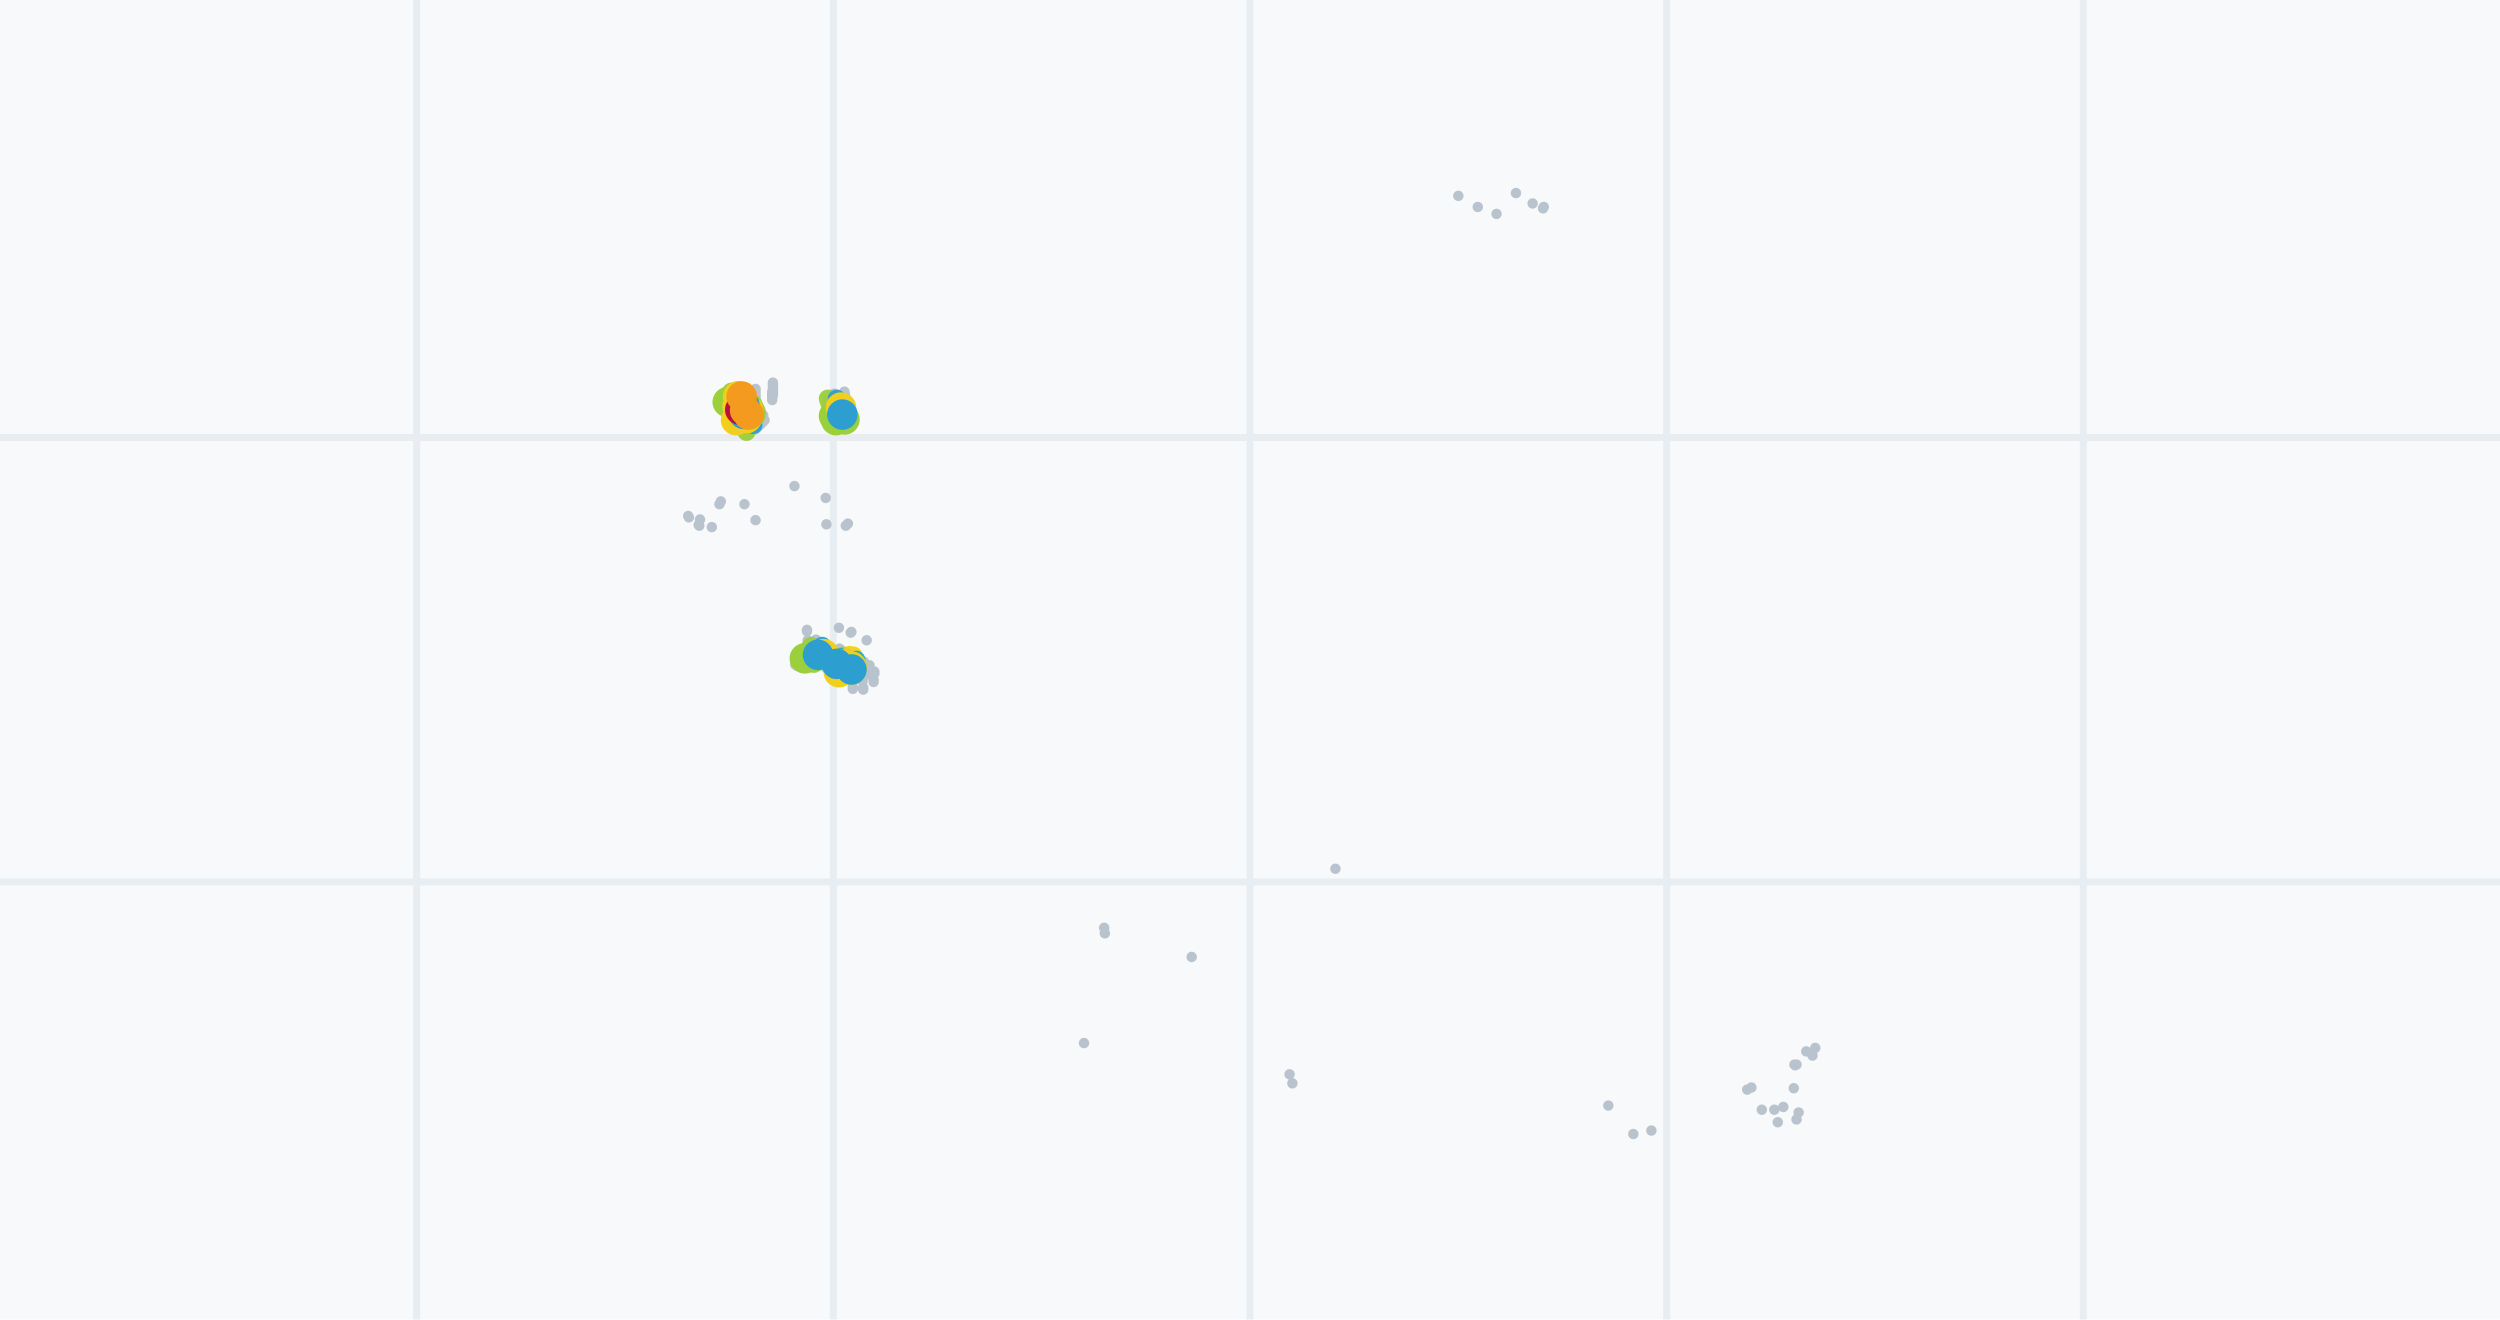
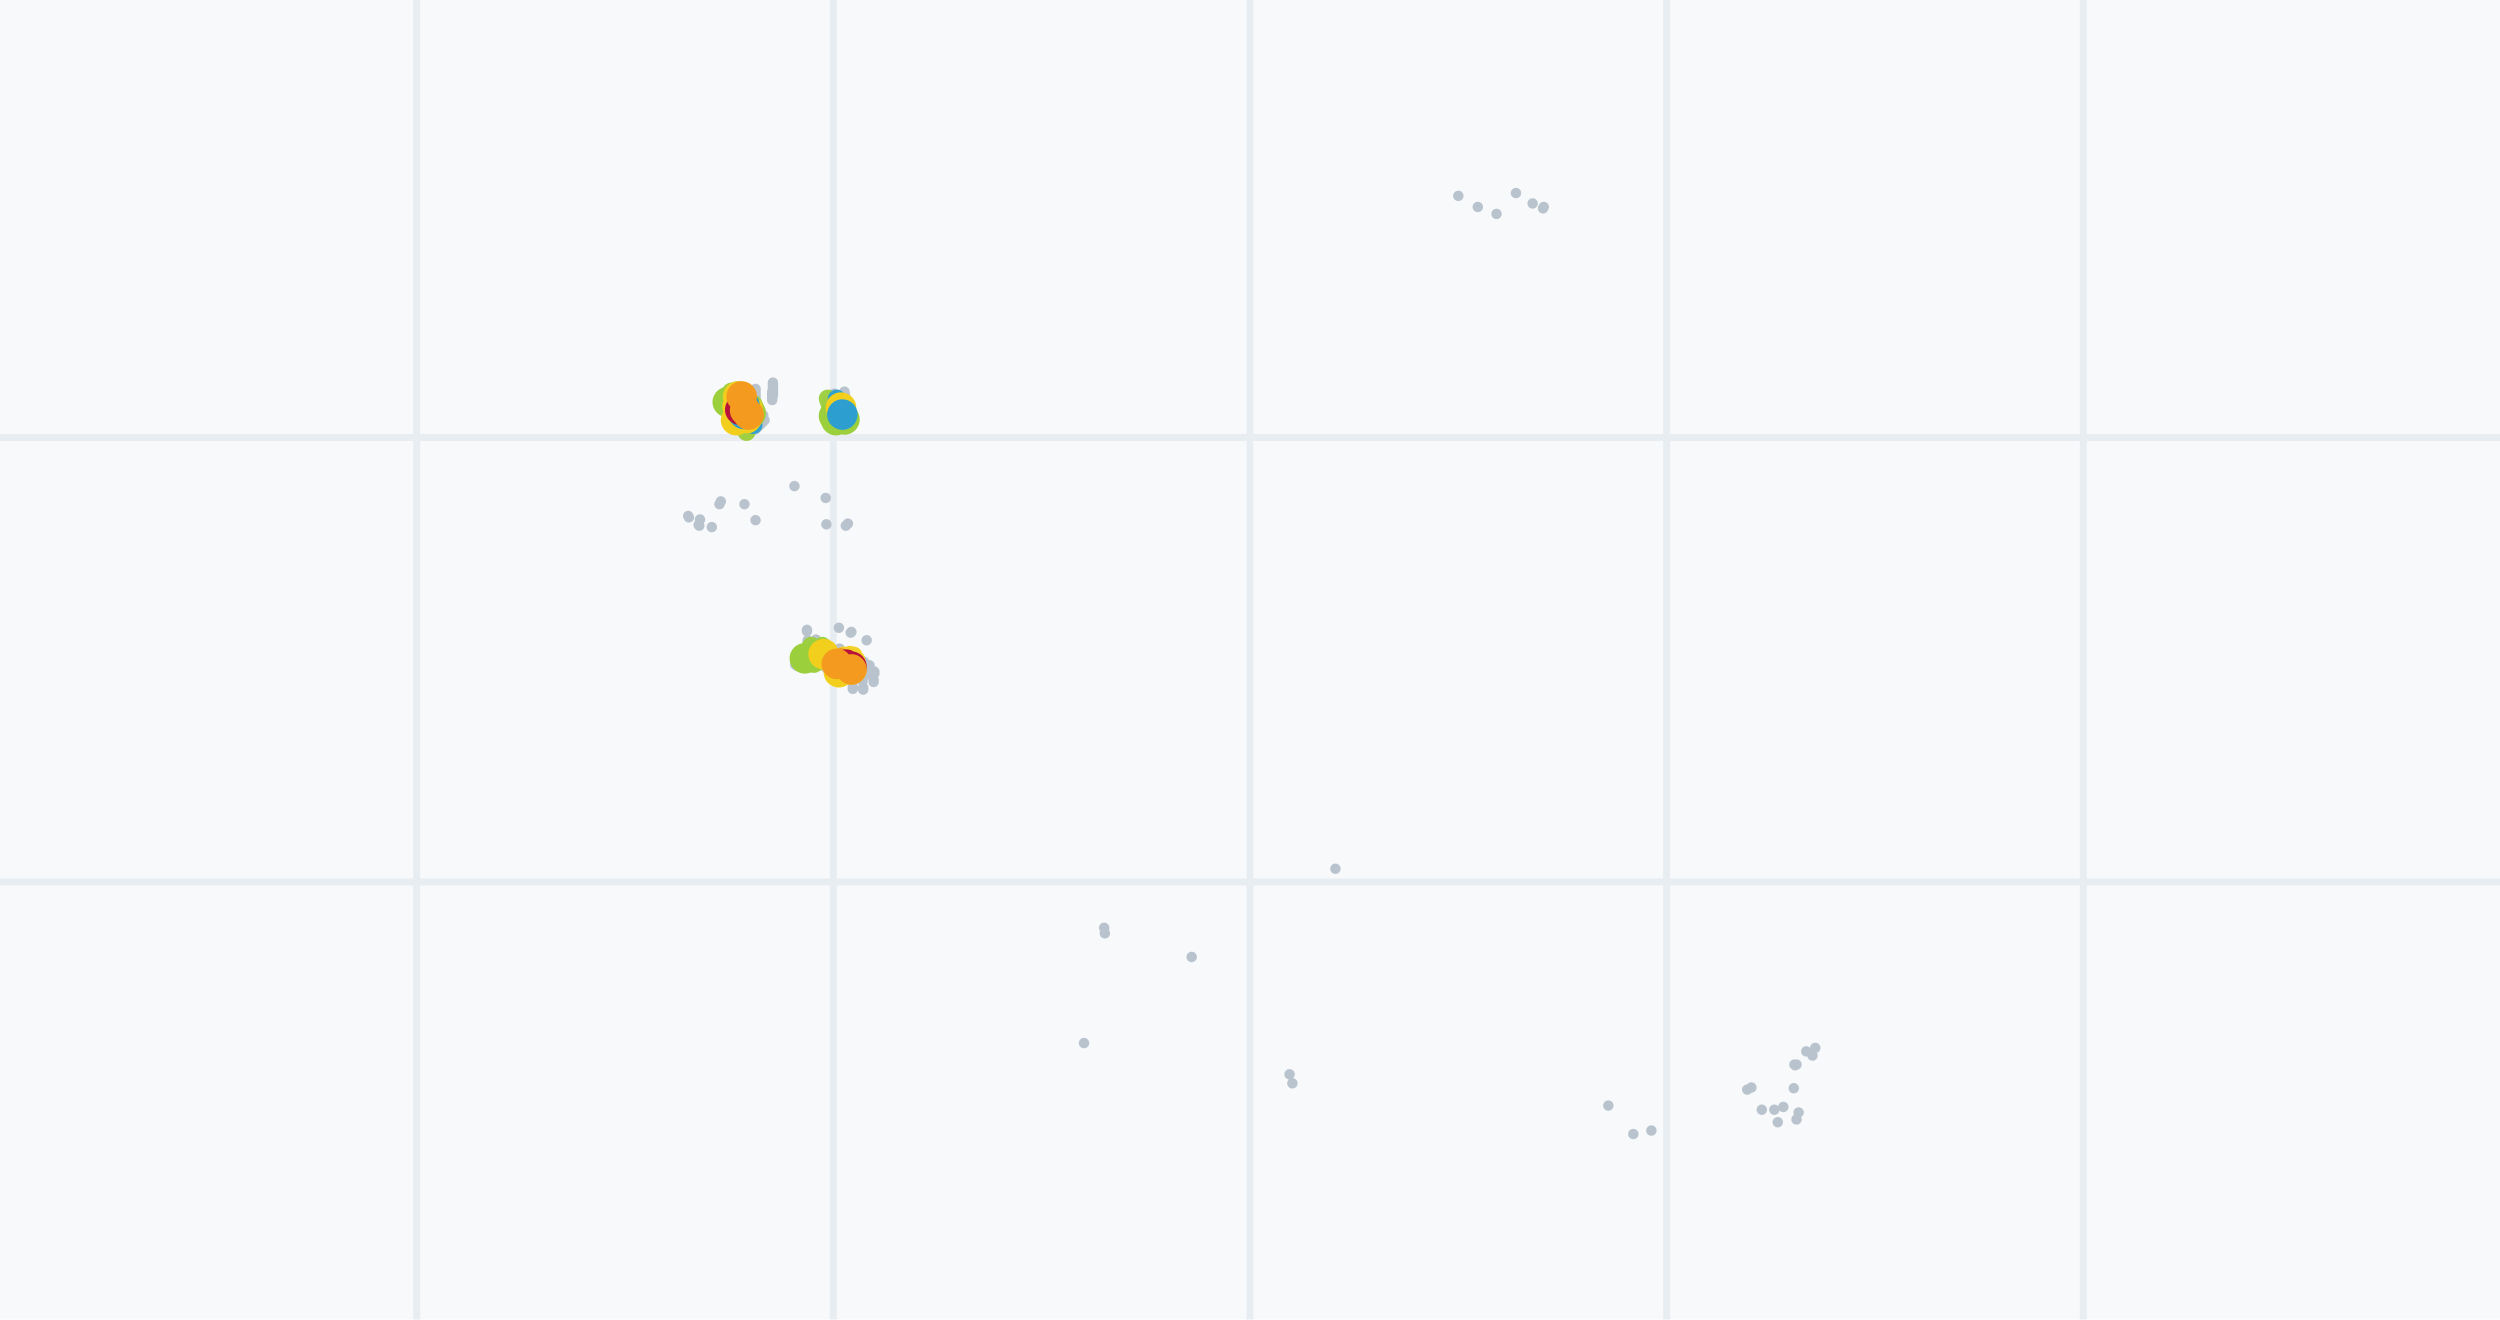
<svg xmlns="http://www.w3.org/2000/svg" viewBox="0 0 360 190" width="360" height="190" role="img" aria-label="drill plan">
  <rect width="360" height="190" fill="#f7f9fb" />
  <line x1="60" y1="0" x2="60" y2="190" stroke="#e8edf2" />
  <line x1="120" y1="0" x2="120" y2="190" stroke="#e8edf2" />
  <line x1="180" y1="0" x2="180" y2="190" stroke="#e8edf2" />
  <line x1="240" y1="0" x2="240" y2="190" stroke="#e8edf2" />
  <line x1="300" y1="0" x2="300" y2="190" stroke="#e8edf2" />
  <line x1="0" y1="63" x2="360" y2="63" stroke="#e8edf2" />
  <line x1="0" y1="127" x2="360" y2="127" stroke="#e8edf2" />
  <path d="M111.2 56.4L111.2 57.6M106.3 57.1L105.5 56.1M120.1 59.9L119.2 57.5M120.7 60.3L119.7 59.5M122.4 60.4L121.7 58.4M121.0 59.1L120.1 56.7M121.2 58.7L120.9 57.8M111.3 55.8L111.3 56.5M111.3 55.8L111.3 56.9M111.3 55.9L111.3 55.1M104.8 58.3L104.2 57.6M105.4 58.8L104.6 57.8M108.5 58.8L107.3 57.4M106.2 59.5L105.1 58.2M107.8 56.7L107.3 56.1M108.8 56.0L108.8 57.3M104.8 57.8L106.1 58.7M100.7 75.7L100.7 75.7M100.6 75.6L100.6 75.6M99.2 74.5L99.2 74.5M99.1 74.3L99.1 74.3M121.1 95.2L121.1 95.2M114.4 70.0L114.4 70.0M118.9 71.7L118.9 71.7M119.0 75.5L119.0 75.5M121.8 75.7L121.8 75.7M122.1 75.4L122.1 75.4M114.5 95.7L114.5 95.7M114.8 95.9L114.8 95.9M159.0 133.6L159.0 133.6M159.1 134.4L159.1 134.4M171.6 137.8L171.6 137.8M192.3 125.1L192.3 125.1M253.7 159.8L253.7 159.8M255.5 159.8L255.5 159.8M256.8 159.4L256.8 159.4M102.5 75.9L102.5 75.9M100.8 74.8L100.8 74.8M256.0 161.6L256.0 161.6M258.7 161.2L258.7 161.2M259.0 160.2L259.0 160.2M258.3 156.7L258.3 156.7M210.0 28.2L210.0 28.2M212.8 29.8L212.8 29.8M215.5 30.8L215.5 30.8M218.3 27.8L218.3 27.8M220.7 29.3L220.7 29.3M222.2 30.0L222.2 30.0M222.3 29.8L222.3 29.8M231.6 159.2L231.6 159.2M120.8 90.4L120.8 90.4M122.6 91.0L122.6 91.0M122.5 91.1L122.5 91.1M124.8 92.2L124.8 92.2M103.6 72.6L103.6 72.6M103.8 72.2L103.8 72.2M107.2 72.6L107.2 72.6M108.8 74.9L108.8 74.9M186.1 156.0L186.1 156.0M185.7 154.7L185.7 154.7M251.6 156.9L251.6 156.9M251.6 156.9L251.6 156.9M252.2 156.6L252.2 156.6M258.4 153.3L258.4 153.3M258.5 153.4L258.5 153.4M258.7 153.3L258.7 153.3M261.0 152.0L261.0 152.0M156.1 150.2L156.1 150.2M260.1 151.4L260.1 151.4M261.4 150.9L261.4 150.9M235.2 163.3L235.2 163.3M237.8 162.8L237.8 162.8M124.3 99.0L124.3 99.3M124.2 97.8L124.2 97.9M124.2 97.8L124.2 98.1M124.3 96.5L124.3 96.9M124.4 95.3L124.4 95.6M125.8 97.9L125.8 98.2M125.9 96.7L125.9 97.0M122.8 96.5L122.8 96.8M122.8 95.2L122.7 95.5M122.8 98.9L122.8 99.2M122.8 97.8L122.7 98.1M122.8 97.8L122.8 97.5M121.1 97.4L121.1 97.8M121.1 96.7L121.1 97.0M121.2 94.1L121.1 94.4M121.1 95.1L121.1 95.4M121.1 95.2L121.1 94.9M119.5 96.5L119.5 96.8M119.5 95.3L119.5 95.6M119.6 94.1L119.6 94.4M117.8 95.2L117.8 95.5M117.8 94.3L117.7 94.6M117.5 92.1L117.4 92.4M116.2 95.4L116.1 95.7M116.3 94.1L116.3 94.4M116.3 92.2L116.3 92.4M116.2 90.7L116.2 90.9M122.0 96.2L122.0 96.1M117.3 93.8L116.8 94.9M119.7 95.2L120.4 93.8M118.2 93.7L117.6 95.0M119.7 95.2L120.1 94.4M119.6 94.2L119.2 95.5M120.2 94.9L120.9 93.4M122.7 96.8L123.7 95.4M119.6 94.2L119.0 96.2M120.2 94.9L120.1 95.1M122.7 96.8L123.0 96.5M118.6 94.2L118.3 94.8M123.6 96.8L124.1 95.7M120.2 94.9L120.0 95.4M119.1 94.9L119.7 93.6M123.6 96.9L123.9 96.3M118.6 94.2L117.8 95.8M118.6 94.2L118.5 94.3M119.1 94.9L119.4 94.2M124.4 97.4L124.8 96.7M118.7 95.5L119.2 94.5M124.4 97.4L125.2 95.8M118.7 95.5L119.1 94.0M124.4 97.4L124.8 96.8M118.7 95.5L118.9 95.1M119.7 60.0L119.6 59.3M119.7 60.0L119.1 57.7M119.7 60.0L119.5 59.1M121.5 59.5L121.1 57.6M121.8 59.7L121.6 58.2M121.3 59.9L120.8 57.3M121.1 61.1L120.6 58.3M121.9 58.2L121.6 56.4M121.1 61.1L119.9 58.7M121.1 61.1L119.9 59.0M107.2 59.8L108.3 58.5M107.1 60.3L109.0 59.2M107.2 59.8L109.1 58.7M107.7 59.2L107.3 58.8M107.7 59.2L109.2 60.2M106.7 59.9L107.8 58.3M106.9 60.7L108.1 58.9M109.0 59.4L107.6 60.8M109.9 59.8L108.2 61.5M109.9 59.8L108.9 60.8M110.1 60.5L108.8 61.8M106.9 60.7L109.4 59.5M106.6 59.0L108.1 59.2M106.2 59.5L106.5 59.2M106.6 59.0L107.4 57.7M106.6 61.9L108.5 59.2M106.6 59.0L109.2 59.4M106.9 60.7L106.9 58.2M106.9 60.7L106.9 58.7M106.9 60.7L106.9 58.2M107.8 59.7L107.8 57.5M107.8 59.7L107.8 57.5M107.8 59.7L107.8 59.3M107.8 59.7L107.8 58.7M107.8 59.7L107.8 57.3M108.1 59.5L108.1 57.6M106.0 60.5L106.0 58.1M106.0 60.4L106.0 58.1M108.0 62.3L108.0 60.9M106.0 60.5L106.0 59.3M108.0 62.3L108.0 60.8M108.0 62.3L108.0 61.4" stroke="#b9c3cd" stroke-width="1.5" fill="none" stroke-linecap="round" />
-   <path d="M106.3 57.1L105.9 58.3M120.5 59.6L119.9 57.9M120.1 59.9L119.2 57.4M121.6 60.4L120.8 58.1M120.4 60.5L119.5 58.2M107.1 59.6L105.7 58.0M106.6 58.0L105.3 56.4M108.1 59.5L106.9 58.1M105.9 57.9L105.0 56.9M121.2 95.9L121.5 94.4M121.2 95.9L121.4 95.1M121.8 95.7L122.0 95.2M122.6 96.4L123.0 95.6M122.6 96.0L122.8 95.4M120.5 95.6L120.8 95.0M117.7 94.4L117.2 95.6M120.5 95.6L120.8 95.0M115.9 94.8L116.8 93.0M107.2 59.8L108.5 58.2M107.5 60.2L107.5 62.2M104.8 57.9L105.6 56.5" stroke="#9bcf3c" stroke-width="2.6" fill="none" stroke-linecap="round" opacity=".95" />
-   <path d="M121.1 58.7L120.8 60.3M106.3 57.1L105.8 58.4M106.6 59.0L105.3 57.3M107.7 59.1L106.7 57.9M106.2 58.5L105.6 57.7M122.0 96.2L122.9 94.4M122.0 96.2L122.4 95.3M121.8 95.7L122.4 94.3M122.6 96.0L123.0 95.0M121.4 96.5L121.9 95.4M120.8 96.8L121.4 95.5M118.6 94.2L118.1 95.1M120.5 95.6L121.0 94.6M106.5 60.2L107.5 58.4M106.0 60.5L107.0 58.6M106.6 59.0L106.7 58.6M107.5 60.2L108.7 58.7" stroke="#f2cf1d" stroke-width="2.6" fill="none" stroke-linecap="round" opacity=".95" />
-   <path d="M121.3 59.7L120.5 57.4M107.1 59.6L108.5 61.2M107.2 58.4L105.7 56.7M122.6 96.4L123.3 95.0M117.8 94.3L118.4 93.0M120.5 95.6L121.0 94.6" stroke="#2c9fd0" stroke-width="2.6" fill="none" stroke-linecap="round" opacity=".95" />
-   <path d="M106.6 59.0L105.9 58.1M106.6 59.0L105.5 58.8" stroke="#b8123a" stroke-width="2.6" fill="none" stroke-linecap="round" opacity=".95" />
-   <path d="M107.3 59.1L105.9 57.4M107.8 59.7L105.8 57.7M106.8 57.1L107.6 58.8" stroke="#f39a1f" stroke-width="2.6" fill="none" stroke-linecap="round" opacity=".95" />
-   <path d="M104.1 57.1a2.2 2.2 0 1 0 4.4 0a2.2 2.2 0 1 0-4.4 0M118.3 59.6a2.2 2.2 0 1 0 4.4 0a2.2 2.2 0 1 0-4.4 0M117.9 59.9a2.2 2.2 0 1 0 4.4 0a2.2 2.2 0 1 0-4.4 0M119.4 60.4a2.2 2.2 0 1 0 4.4 0a2.2 2.2 0 1 0-4.4 0M118.2 60.5a2.2 2.2 0 1 0 4.4 0a2.2 2.2 0 1 0-4.4 0M104.9 59.6a2.2 2.2 0 1 0 4.4 0a2.2 2.2 0 1 0-4.4 0M104.4 58.0a2.2 2.2 0 1 0 4.4 0a2.2 2.2 0 1 0-4.4 0M105.9 59.5a2.2 2.2 0 1 0 4.4 0a2.2 2.2 0 1 0-4.4 0M103.7 57.9a2.2 2.2 0 1 0 4.4 0a2.2 2.2 0 1 0-4.4 0M119.0 95.9a2.2 2.2 0 1 0 4.4 0a2.2 2.2 0 1 0-4.4 0M119.0 95.9a2.2 2.2 0 1 0 4.4 0a2.2 2.2 0 1 0-4.4 0M119.6 95.7a2.2 2.2 0 1 0 4.4 0a2.2 2.2 0 1 0-4.4 0M120.4 96.4a2.2 2.2 0 1 0 4.4 0a2.2 2.2 0 1 0-4.4 0M120.4 96.0a2.2 2.2 0 1 0 4.4 0a2.2 2.2 0 1 0-4.4 0M118.3 95.6a2.2 2.2 0 1 0 4.4 0a2.2 2.2 0 1 0-4.4 0M115.5 94.4a2.2 2.2 0 1 0 4.4 0a2.2 2.2 0 1 0-4.4 0M118.3 95.6a2.2 2.2 0 1 0 4.4 0a2.2 2.2 0 1 0-4.4 0M113.7 94.8a2.2 2.2 0 1 0 4.4 0a2.2 2.2 0 1 0-4.4 0M105.0 59.8a2.2 2.2 0 1 0 4.4 0a2.2 2.2 0 1 0-4.4 0M105.3 60.2a2.2 2.2 0 1 0 4.4 0a2.2 2.2 0 1 0-4.4 0M102.6 57.9a2.2 2.2 0 1 0 4.4 0a2.2 2.2 0 1 0-4.4 0" fill="#9bcf3c" />
-   <path d="M118.9 58.7a2.2 2.2 0 1 0 4.4 0a2.2 2.2 0 1 0-4.4 0M104.1 57.1a2.2 2.2 0 1 0 4.4 0a2.2 2.2 0 1 0-4.4 0M104.4 59.0a2.2 2.2 0 1 0 4.4 0a2.2 2.2 0 1 0-4.4 0M105.5 59.1a2.2 2.2 0 1 0 4.4 0a2.2 2.2 0 1 0-4.4 0M104.0 58.5a2.2 2.2 0 1 0 4.4 0a2.2 2.2 0 1 0-4.4 0M119.8 96.2a2.2 2.2 0 1 0 4.4 0a2.2 2.2 0 1 0-4.4 0M119.8 96.2a2.2 2.2 0 1 0 4.4 0a2.2 2.2 0 1 0-4.4 0M119.6 95.7a2.2 2.2 0 1 0 4.4 0a2.2 2.2 0 1 0-4.4 0M120.4 96.0a2.2 2.2 0 1 0 4.4 0a2.2 2.2 0 1 0-4.4 0M119.2 96.5a2.2 2.2 0 1 0 4.4 0a2.2 2.2 0 1 0-4.4 0M118.6 96.8a2.2 2.2 0 1 0 4.4 0a2.2 2.2 0 1 0-4.4 0M116.4 94.2a2.2 2.2 0 1 0 4.4 0a2.2 2.2 0 1 0-4.4 0M118.3 95.6a2.2 2.2 0 1 0 4.4 0a2.2 2.2 0 1 0-4.4 0M104.3 60.2a2.2 2.2 0 1 0 4.4 0a2.2 2.2 0 1 0-4.4 0M103.8 60.5a2.2 2.2 0 1 0 4.4 0a2.2 2.2 0 1 0-4.4 0M104.4 59.0a2.2 2.2 0 1 0 4.4 0a2.2 2.2 0 1 0-4.4 0M105.3 60.2a2.2 2.2 0 1 0 4.4 0a2.2 2.2 0 1 0-4.4 0" fill="#f2cf1d" />
-   <path d="M119.1 59.7a2.2 2.2 0 1 0 4.4 0a2.2 2.2 0 1 0-4.4 0M104.9 59.6a2.2 2.2 0 1 0 4.4 0a2.2 2.2 0 1 0-4.4 0M105.0 58.4a2.2 2.2 0 1 0 4.4 0a2.2 2.2 0 1 0-4.4 0M120.4 96.4a2.2 2.2 0 1 0 4.4 0a2.2 2.2 0 1 0-4.4 0M115.6 94.3a2.2 2.2 0 1 0 4.4 0a2.2 2.2 0 1 0-4.4 0M118.3 95.6a2.2 2.2 0 1 0 4.4 0a2.2 2.2 0 1 0-4.4 0" fill="#2c9fd0" />
-   <path d="M104.4 59.0a2.2 2.2 0 1 0 4.4 0a2.2 2.2 0 1 0-4.4 0M104.4 59.0a2.2 2.2 0 1 0 4.4 0a2.2 2.2 0 1 0-4.4 0" fill="#b8123a" />
-   <path d="M105.1 59.1a2.2 2.2 0 1 0 4.4 0a2.2 2.2 0 1 0-4.4 0M105.6 59.7a2.2 2.2 0 1 0 4.4 0a2.2 2.2 0 1 0-4.4 0M104.6 57.1a2.2 2.2 0 1 0 4.4 0a2.2 2.2 0 1 0-4.4 0" fill="#f39a1f" />
+   <path d="M106.3 57.1L105.9 58.3M120.5 59.6L119.9 57.9M120.1 59.9L119.2 57.4M121.6 60.4L120.8 58.1M120.4 60.5L119.5 58.2M107.1 59.6L105.7 58.0M106.6 58.0L105.3 56.4M108.1 59.5L106.9 58.1M105.9 57.9L105.0 56.9M121.2 95.9L121.4 95.1M117.8 94.3L118.4 93.0M117.7 94.4L117.2 95.6M115.9 94.8L116.8 93.0M107.2 59.8L108.5 58.2M107.5 60.2L107.5 62.2M104.8 57.9L105.6 56.5" stroke="#9bcf3c" stroke-width="2.6" fill="none" stroke-linecap="round" opacity=".95" />
+   <path d="M121.1 58.7L120.8 60.3M106.3 57.1L105.8 58.4M106.6 59.0L105.3 57.3M107.7 59.1L106.7 57.9M106.2 58.5L105.6 57.7M121.2 95.9L121.5 94.4M122.0 96.2L122.9 94.4M122.0 96.2L122.4 95.3M121.8 95.7L122.4 94.3M122.6 96.4L123.3 95.0M122.6 96.0L123.0 95.0M121.4 96.5L121.9 95.4M120.8 96.8L121.4 95.5M120.5 95.6L120.8 95.0M120.5 95.6L120.8 95.0M118.6 94.2L118.1 95.1M120.5 95.6L121.0 94.6M106.5 60.2L107.5 58.4M106.0 60.5L107.0 58.6M106.6 59.0L106.7 58.6M107.5 60.2L108.7 58.7" stroke="#f2cf1d" stroke-width="2.6" fill="none" stroke-linecap="round" opacity=".95" />
+   <path d="M121.3 59.7L120.5 57.4M107.1 59.6L108.5 61.2M107.2 58.4L105.7 56.7" stroke="#2c9fd0" stroke-width="2.6" fill="none" stroke-linecap="round" opacity=".95" />
+   <path d="M106.6 59.0L105.9 58.1M106.6 59.0L105.5 58.8M121.8 95.7L122.0 95.2M122.6 96.0L122.8 95.4" stroke="#b8123a" stroke-width="2.6" fill="none" stroke-linecap="round" opacity=".95" />
+   <path d="M107.3 59.1L105.9 57.4M107.8 59.7L105.8 57.7M122.6 96.4L123.0 95.6M120.5 95.6L121.0 94.6M106.8 57.1L107.6 58.8" stroke="#f39a1f" stroke-width="2.6" fill="none" stroke-linecap="round" opacity=".95" />
+   <path d="M104.1 57.1a2.2 2.2 0 1 0 4.4 0a2.2 2.2 0 1 0-4.4 0M118.3 59.6a2.2 2.2 0 1 0 4.4 0a2.2 2.2 0 1 0-4.4 0M117.9 59.9a2.2 2.2 0 1 0 4.4 0a2.2 2.2 0 1 0-4.4 0M119.4 60.4a2.2 2.2 0 1 0 4.4 0a2.2 2.2 0 1 0-4.4 0M118.2 60.5a2.2 2.2 0 1 0 4.4 0a2.2 2.2 0 1 0-4.4 0M104.9 59.6a2.2 2.2 0 1 0 4.4 0a2.2 2.2 0 1 0-4.4 0M104.4 58.0a2.2 2.2 0 1 0 4.4 0a2.2 2.2 0 1 0-4.4 0M105.9 59.5a2.2 2.2 0 1 0 4.4 0a2.2 2.2 0 1 0-4.4 0M103.7 57.9a2.2 2.2 0 1 0 4.4 0a2.2 2.2 0 1 0-4.4 0M119.0 95.9a2.2 2.2 0 1 0 4.4 0a2.2 2.2 0 1 0-4.4 0M115.6 94.3a2.2 2.2 0 1 0 4.4 0a2.2 2.2 0 1 0-4.4 0M115.5 94.4a2.2 2.2 0 1 0 4.4 0a2.2 2.2 0 1 0-4.4 0M113.7 94.8a2.2 2.2 0 1 0 4.4 0a2.2 2.2 0 1 0-4.4 0M105.0 59.8a2.2 2.2 0 1 0 4.4 0a2.2 2.2 0 1 0-4.4 0M105.3 60.2a2.2 2.2 0 1 0 4.4 0a2.2 2.2 0 1 0-4.4 0M102.6 57.9a2.2 2.2 0 1 0 4.4 0a2.2 2.2 0 1 0-4.4 0" fill="#9bcf3c" />
+   <path d="M118.9 58.7a2.2 2.2 0 1 0 4.4 0a2.2 2.2 0 1 0-4.4 0M104.1 57.1a2.2 2.2 0 1 0 4.4 0a2.2 2.2 0 1 0-4.4 0M104.4 59.0a2.2 2.2 0 1 0 4.4 0a2.2 2.2 0 1 0-4.4 0M105.5 59.1a2.2 2.2 0 1 0 4.4 0a2.2 2.2 0 1 0-4.4 0M104.0 58.5a2.2 2.2 0 1 0 4.4 0a2.2 2.2 0 1 0-4.4 0M119.0 95.9a2.2 2.2 0 1 0 4.4 0a2.2 2.2 0 1 0-4.4 0M119.8 96.2a2.2 2.2 0 1 0 4.4 0a2.2 2.2 0 1 0-4.4 0M119.8 96.2a2.2 2.2 0 1 0 4.4 0a2.2 2.2 0 1 0-4.4 0M119.6 95.7a2.2 2.2 0 1 0 4.4 0a2.2 2.2 0 1 0-4.4 0M120.4 96.4a2.2 2.2 0 1 0 4.4 0a2.2 2.2 0 1 0-4.4 0M120.4 96.0a2.2 2.2 0 1 0 4.4 0a2.2 2.2 0 1 0-4.4 0M119.2 96.5a2.2 2.2 0 1 0 4.4 0a2.2 2.2 0 1 0-4.4 0M118.6 96.8a2.2 2.2 0 1 0 4.4 0a2.2 2.2 0 1 0-4.4 0M118.3 95.6a2.2 2.2 0 1 0 4.4 0a2.2 2.2 0 1 0-4.4 0M118.3 95.6a2.2 2.2 0 1 0 4.4 0a2.2 2.2 0 1 0-4.4 0M116.4 94.2a2.2 2.2 0 1 0 4.4 0a2.2 2.2 0 1 0-4.4 0M118.3 95.6a2.2 2.2 0 1 0 4.4 0a2.2 2.2 0 1 0-4.4 0M104.3 60.2a2.2 2.2 0 1 0 4.4 0a2.2 2.2 0 1 0-4.4 0M103.8 60.5a2.2 2.2 0 1 0 4.4 0a2.2 2.2 0 1 0-4.4 0M104.4 59.0a2.2 2.2 0 1 0 4.4 0a2.2 2.2 0 1 0-4.4 0M105.3 60.2a2.2 2.2 0 1 0 4.4 0a2.2 2.2 0 1 0-4.4 0" fill="#f2cf1d" />
+   <path d="M119.1 59.7a2.2 2.2 0 1 0 4.4 0a2.2 2.2 0 1 0-4.4 0M104.9 59.6a2.2 2.2 0 1 0 4.4 0a2.2 2.2 0 1 0-4.4 0M105.0 58.4a2.2 2.2 0 1 0 4.4 0a2.2 2.2 0 1 0-4.4 0" fill="#2c9fd0" />
+   <path d="M104.4 59.0a2.2 2.2 0 1 0 4.4 0a2.2 2.2 0 1 0-4.4 0M104.4 59.0a2.2 2.2 0 1 0 4.4 0a2.2 2.2 0 1 0-4.4 0M119.6 95.7a2.2 2.2 0 1 0 4.4 0a2.2 2.2 0 1 0-4.4 0M120.4 96.0a2.2 2.2 0 1 0 4.4 0a2.2 2.2 0 1 0-4.4 0" fill="#b8123a" />
+   <path d="M105.1 59.1a2.2 2.2 0 1 0 4.4 0a2.2 2.2 0 1 0-4.4 0M105.6 59.7a2.2 2.2 0 1 0 4.4 0a2.2 2.2 0 1 0-4.4 0M120.4 96.4a2.2 2.2 0 1 0 4.4 0a2.2 2.2 0 1 0-4.4 0M118.3 95.6a2.2 2.2 0 1 0 4.4 0a2.2 2.2 0 1 0-4.4 0M104.6 57.1a2.2 2.2 0 1 0 4.4 0a2.2 2.2 0 1 0-4.4 0" fill="#f39a1f" />
</svg>
